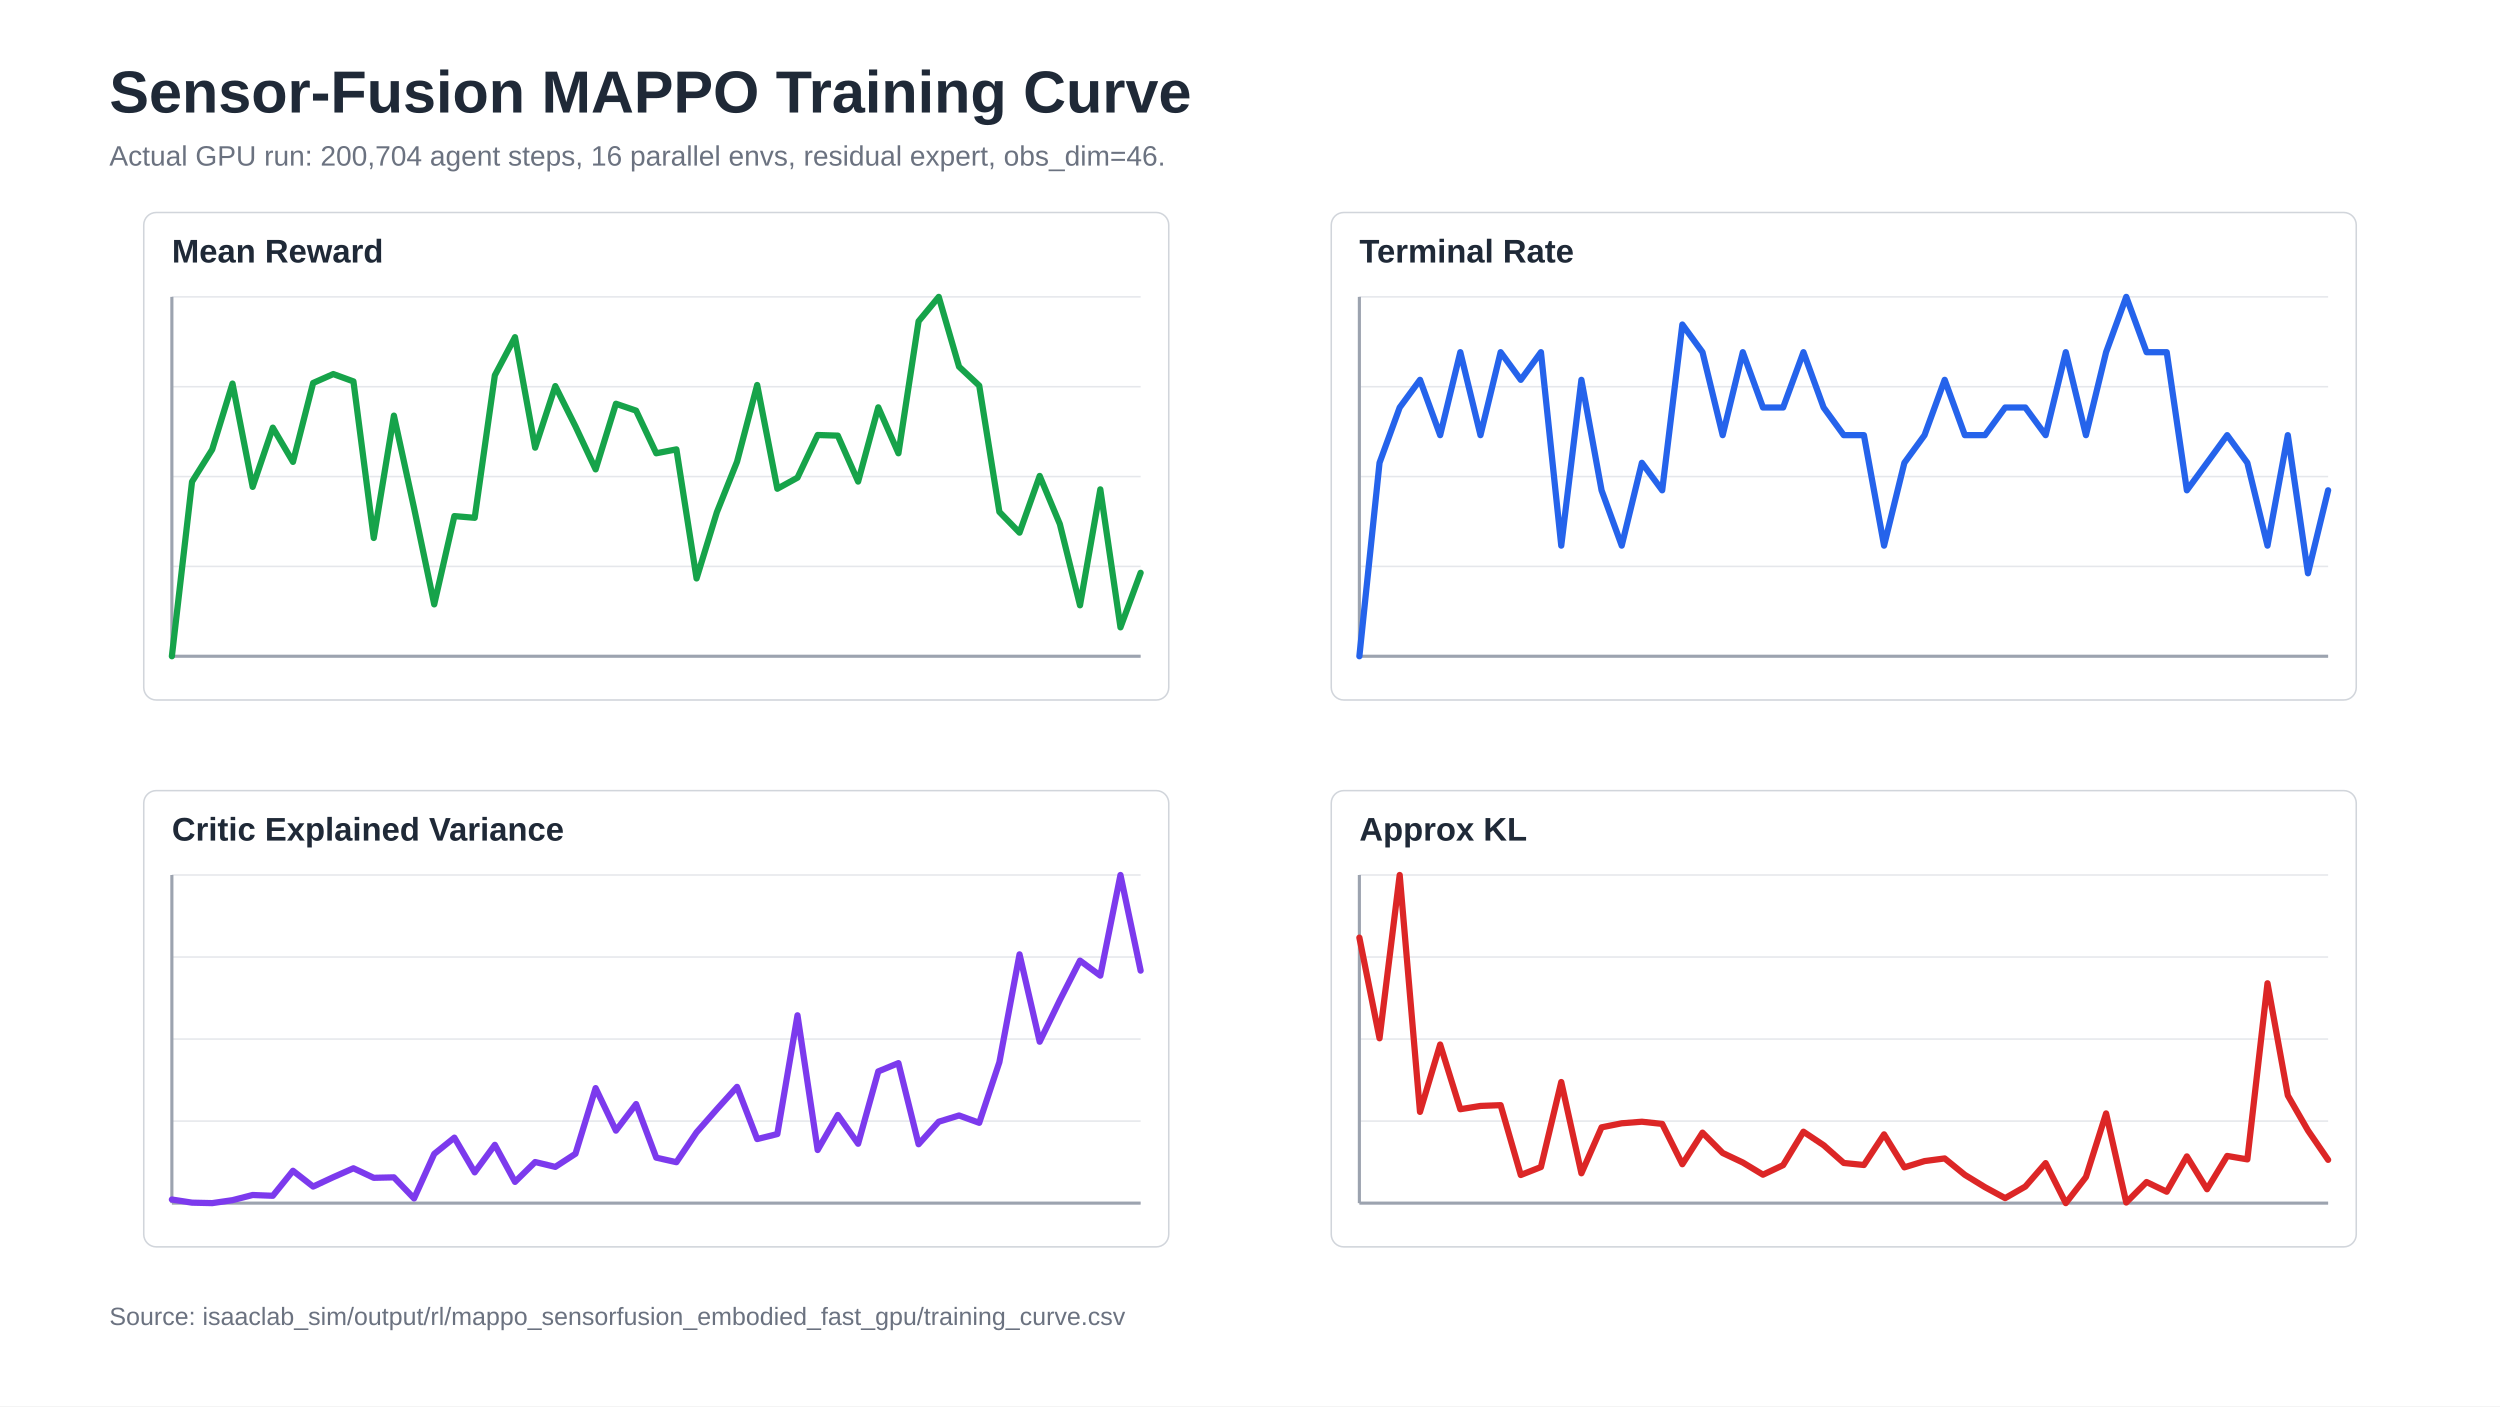
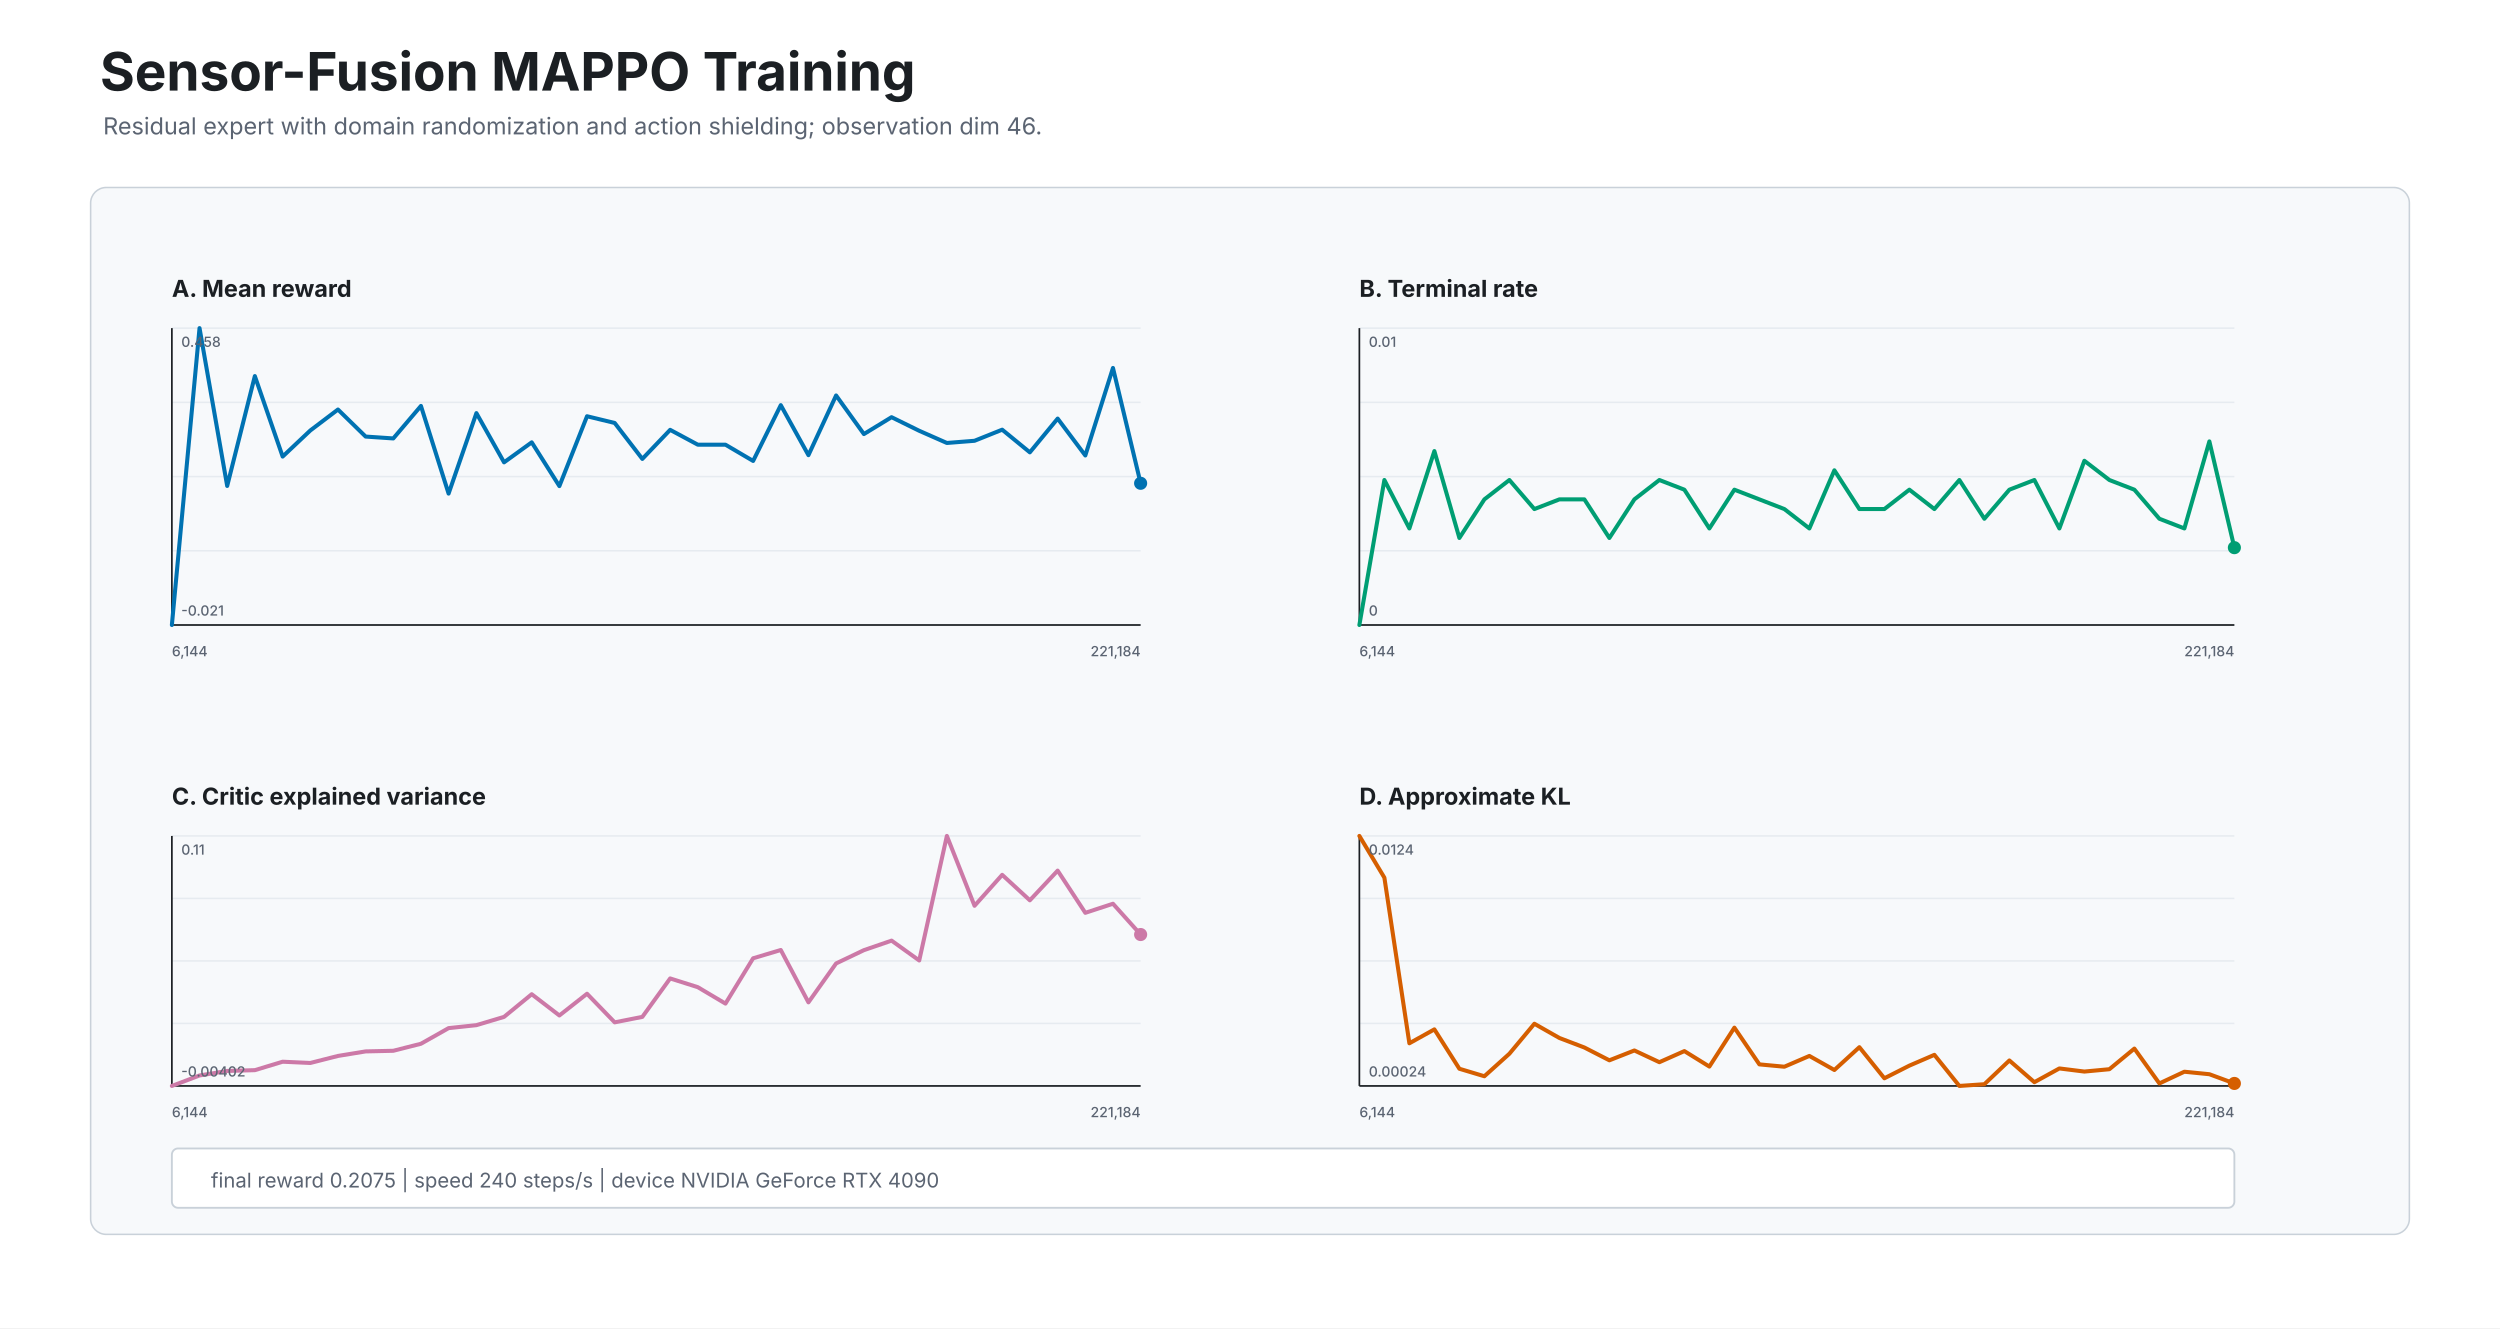
- <svg xmlns="http://www.w3.org/2000/svg" width="1600" height="900" viewBox="0 0 1600 900">
-   <style>
- .title{font:700 38px Arial;fill:#1F2937}.sub{font:18px Arial;fill:#6B7280}.h{font:700 21px Arial;fill:#1F2937}.txt{font:16px Arial;fill:#6B7280}
- </style>
-   <rect width="1600" height="900" fill="#FFFFFF" />
-   <text x="70" y="72" class="title">Sensor-Fusion MAPPO Training Curve</text>
-   <text x="70" y="106" class="sub">Actual GPU run: 200,704 agent steps, 16 parallel envs, residual expert, obs_dim=46.</text>
-   <rect x="92" y="136" width="656" height="312" rx="8" fill="#FFFFFF" stroke="#D1D5DB" />
-   <text x="110" y="168" class="h">Mean Reward</text>
-   <line x1="110" y1="190.0" x2="730" y2="190.0" stroke="#E5E7EB" stroke-width="1" />
-   <line x1="110" y1="247.5" x2="730" y2="247.5" stroke="#E5E7EB" stroke-width="1" />
-   <line x1="110" y1="305.0" x2="730" y2="305.0" stroke="#E5E7EB" stroke-width="1" />
-   <line x1="110" y1="362.5" x2="730" y2="362.5" stroke="#E5E7EB" stroke-width="1" />
-   <line x1="110" y1="420.0" x2="730" y2="420.0" stroke="#E5E7EB" stroke-width="1" />
-   <line x1="110" y1="420" x2="730" y2="420" stroke="#9CA3AF" stroke-width="2" />
-   <line x1="110" y1="190" x2="110" y2="420" stroke="#9CA3AF" stroke-width="2" />
-   <polyline points="110.0,420.0 122.9,308.3 135.8,287.7 148.8,245.5 161.7,311.6 174.6,273.7 187.5,295.6 200.4,245.1 213.3,239.4 226.2,244.1 239.2,344.3 252.1,266.0 265.0,325.2 277.9,386.8 290.8,330.3 303.8,331.4 316.7,240.2 329.6,215.8 342.5,286.5 355.4,247.1 368.3,272.9 381.2,300.4 394.2,258.4 407.1,262.8 420.0,290.1 432.9,287.6 445.8,370.2 458.8,327.8 471.7,295.5 484.6,246.4 497.5,312.8 510.4,305.7 523.3,278.4 536.2,278.8 549.2,308.2 562.1,260.7 575.0,290.1 587.9,205.6 600.8,190.0 613.8,234.7 626.7,246.8 639.6,327.6 652.5,340.9 665.4,304.6 678.3,335.4 691.2,387.4 704.2,313.2 717.1,401.5 730.0,366.6" fill="none" stroke="#16A34A" stroke-width="4" stroke-linejoin="round" stroke-linecap="round" />
-   <rect x="852" y="136" width="656" height="312" rx="8" fill="#FFFFFF" stroke="#D1D5DB" />
-   <text x="870" y="168" class="h">Terminal Rate</text>
-   <line x1="870" y1="190.0" x2="1490" y2="190.0" stroke="#E5E7EB" stroke-width="1" />
-   <line x1="870" y1="247.5" x2="1490" y2="247.5" stroke="#E5E7EB" stroke-width="1" />
-   <line x1="870" y1="305.0" x2="1490" y2="305.0" stroke="#E5E7EB" stroke-width="1" />
-   <line x1="870" y1="362.5" x2="1490" y2="362.5" stroke="#E5E7EB" stroke-width="1" />
-   <line x1="870" y1="420.0" x2="1490" y2="420.0" stroke="#E5E7EB" stroke-width="1" />
-   <line x1="870" y1="420" x2="1490" y2="420" stroke="#9CA3AF" stroke-width="2" />
-   <line x1="870" y1="190" x2="870" y2="420" stroke="#9CA3AF" stroke-width="2" />
-   <polyline points="870.0,420.0 882.9,296.2 895.8,260.8 908.8,243.1 921.7,278.5 934.6,225.4 947.5,278.5 960.4,225.4 973.3,243.1 986.2,225.4 999.2,349.2 1012.1,243.1 1025.0,313.8 1037.9,349.2 1050.8,296.2 1063.8,313.8 1076.7,207.7 1089.6,225.4 1102.5,278.5 1115.4,225.4 1128.3,260.8 1141.2,260.8 1154.2,225.4 1167.1,260.8 1180.0,278.5 1192.9,278.5 1205.8,349.2 1218.8,296.2 1231.7,278.5 1244.6,243.1 1257.5,278.5 1270.4,278.5 1283.3,260.8 1296.2,260.8 1309.2,278.5 1322.1,225.4 1335.0,278.5 1347.9,225.4 1360.8,190.0 1373.8,225.4 1386.7,225.4 1399.6,313.8 1412.5,296.2 1425.4,278.5 1438.3,296.2 1451.2,349.2 1464.2,278.5 1477.1,366.9 1490.0,313.8" fill="none" stroke="#2563EB" stroke-width="4" stroke-linejoin="round" stroke-linecap="round" />
-   <rect x="92" y="506" width="656" height="292" rx="8" fill="#FFFFFF" stroke="#D1D5DB" />
-   <text x="110" y="538" class="h">Critic Explained Variance</text>
-   <line x1="110" y1="560.0" x2="730" y2="560.0" stroke="#E5E7EB" stroke-width="1" />
-   <line x1="110" y1="612.5" x2="730" y2="612.5" stroke="#E5E7EB" stroke-width="1" />
-   <line x1="110" y1="665.0" x2="730" y2="665.0" stroke="#E5E7EB" stroke-width="1" />
-   <line x1="110" y1="717.5" x2="730" y2="717.5" stroke="#E5E7EB" stroke-width="1" />
-   <line x1="110" y1="770.0" x2="730" y2="770.0" stroke="#E5E7EB" stroke-width="1" />
-   <line x1="110" y1="770" x2="730" y2="770" stroke="#9CA3AF" stroke-width="2" />
-   <line x1="110" y1="560" x2="110" y2="770" stroke="#9CA3AF" stroke-width="2" />
-   <polyline points="110.0,767.7 122.9,769.7 135.8,770.0 148.8,768.1 161.7,764.8 174.6,765.3 187.5,749.3 200.4,759.4 213.3,753.4 226.2,747.7 239.2,753.8 252.1,753.5 265.0,767.0 277.9,738.5 290.8,728.1 303.8,750.3 316.7,732.7 329.6,756.4 342.5,743.7 355.4,746.8 368.3,738.4 381.2,696.4 394.2,723.6 407.1,706.6 420.0,740.9 432.9,743.8 445.8,724.7 458.8,709.9 471.7,695.6 484.6,729.0 497.5,725.8 510.4,649.8 523.3,736.0 536.2,713.6 549.2,732.0 562.1,685.7 575.0,680.4 587.9,732.3 600.8,717.9 613.8,713.9 626.7,718.6 639.6,679.8 652.5,610.8 665.4,666.7 678.3,640.1 691.2,614.8 704.2,624.4 717.1,560.0 730.0,621.2" fill="none" stroke="#7C3AED" stroke-width="4" stroke-linejoin="round" stroke-linecap="round" />
-   <rect x="852" y="506" width="656" height="292" rx="8" fill="#FFFFFF" stroke="#D1D5DB" />
-   <text x="870" y="538" class="h">Approx KL</text>
-   <line x1="870" y1="560.0" x2="1490" y2="560.0" stroke="#E5E7EB" stroke-width="1" />
-   <line x1="870" y1="612.5" x2="1490" y2="612.5" stroke="#E5E7EB" stroke-width="1" />
-   <line x1="870" y1="665.0" x2="1490" y2="665.0" stroke="#E5E7EB" stroke-width="1" />
-   <line x1="870" y1="717.5" x2="1490" y2="717.5" stroke="#E5E7EB" stroke-width="1" />
-   <line x1="870" y1="770.0" x2="1490" y2="770.0" stroke="#E5E7EB" stroke-width="1" />
-   <line x1="870" y1="770" x2="1490" y2="770" stroke="#9CA3AF" stroke-width="2" />
-   <line x1="870" y1="560" x2="870" y2="770" stroke="#9CA3AF" stroke-width="2" />
-   <polyline points="870.0,600.1 882.9,664.5 895.8,560.0 908.8,711.6 921.7,668.5 934.6,709.9 947.5,707.8 960.4,707.3 973.3,752.0 986.2,746.9 999.2,692.5 1012.1,750.9 1025.0,721.5 1037.9,718.9 1050.8,717.9 1063.8,719.3 1076.7,745.1 1089.6,724.9 1102.5,737.9 1115.4,744.0 1128.3,751.8 1141.2,745.7 1154.2,724.3 1167.1,732.9 1180.0,744.3 1192.9,745.6 1205.8,726.0 1218.8,747.1 1231.7,743.1 1244.6,741.4 1257.5,751.9 1270.4,759.8 1283.3,766.8 1296.2,759.4 1309.2,744.4 1322.1,770.0 1335.0,753.3 1347.9,712.6 1360.8,769.6 1373.8,756.5 1386.7,762.7 1399.6,740.1 1412.5,761.1 1425.4,739.8 1438.3,742.0 1451.2,629.3 1464.2,701.1 1477.1,723.5 1490.0,742.3" fill="none" stroke="#DC2626" stroke-width="4" stroke-linejoin="round" stroke-linecap="round" />
-   <text x="70" y="848" class="txt">Source: isaaclab_sim/output/rl/mappo_sensorfusion_embodied_fast_gpu/training_curve.csv</text>
+ <svg xmlns="http://www.w3.org/2000/svg" width="1600" height="850" viewBox="0 0 1600 850">
+   <defs>
+     <marker id="arrowGray" markerWidth="9" markerHeight="9" refX="8" refY="4.5" orient="auto">
+       <path d="M0 0 L9 4.5 L0 9 Z" fill="#7A869A" />
+     </marker>
+     <marker id="arrowBlue" markerWidth="9" markerHeight="9" refX="8" refY="4.5" orient="auto">
+       <path d="M0 0 L9 4.5 L0 9 Z" fill="#0072B2" />
+     </marker>
+     <marker id="arrowGreen" markerWidth="9" markerHeight="9" refX="8" refY="4.5" orient="auto">
+       <path d="M0 0 L9 4.5 L0 9 Z" fill="#009E73" />
+     </marker>
+     <style>
+       text{font-family:Inter,Arial,Helvetica,sans-serif}
+       .title{font-size:34px;font-weight:700;fill:#1B1F23}
+       .subtitle{font-size:15px;font-weight:400;fill:#5B6472}
+       .label{font-size:15px;font-weight:650;fill:#1B1F23}
+       .body{font-size:13px;font-weight:400;fill:#5B6472}
+       .small{font-size:11px;font-weight:400;fill:#5B6472}
+       .tiny{font-size:9px;font-weight:500;fill:#5B6472}
+       .panel{fill:#fff;stroke:#C9D1D9;stroke-width:1.2}
+       .soft{fill:#F7F9FB;stroke:#C9D1D9;stroke-width:1}
+       .grid{stroke:#E6EBF0;stroke-width:1}
+       .axis{stroke:#1B1F23;stroke-width:1.1}
+       .wire{fill:none;stroke:#7A869A;stroke-width:1.8;marker-end:url(#arrowGray)}
+       .wireBlue{fill:none;stroke:#0072B2;stroke-width:2;marker-end:url(#arrowBlue)}
+       .wireGreen{fill:none;stroke:#009E73;stroke-width:2;marker-end:url(#arrowGreen)}
+       .dash{stroke-dasharray:6 6}
+     </style>
+   </defs>
+   <rect width="1600" height="850" fill="#FFFFFF" />
+   <text class="title" x="64" y="58">Sensor-Fusion MAPPO Training</text>
+   <text class="subtitle" x="66" y="86">Residual expert with domain randomization and action shielding; observation dim 46.</text>
+   <rect class="soft" x="58.0" y="120.0" width="1484.0" height="670.0" rx="10.0" />
+   <text class="label" x="110.0" y="190.0" text-anchor="start">A. Mean reward</text>
+   <line class="grid" x1="110.0" y1="210.0" x2="730.0" y2="210.0" />
+   <line class="grid" x1="110.0" y1="257.5" x2="730.0" y2="257.5" />
+   <line class="grid" x1="110.0" y1="305.0" x2="730.0" y2="305.0" />
+   <line class="grid" x1="110.0" y1="352.5" x2="730.0" y2="352.5" />
+   <line class="grid" x1="110.0" y1="400.0" x2="730.0" y2="400.0" />
+   <line class="axis" x1="110.0" y1="400.0" x2="730.0" y2="400.0" />
+   <line class="axis" x1="110.0" y1="210.0" x2="110.0" y2="400.0" />
+   <polyline fill="none" stroke="#0072B2" stroke-width="2.6" stroke-linecap="round" stroke-linejoin="round" points="110.0,400.0 127.7,210.0 145.4,311.0 163.1,240.7 180.9,292.2 198.6,275.5 216.3,262.1 234.0,279.4 251.7,280.6 269.4,259.8 287.1,315.9 304.9,264.4 322.6,295.9 340.3,283.1 358.0,311.1 375.7,266.4 393.4,270.7 411.1,293.7 428.9,275.1 446.6,284.6 464.3,284.6 482.0,295.0 499.7,259.3 517.4,291.3 535.1,253.1 552.9,277.8 570.6,267.0 588.3,275.7 606.0,283.5 623.7,282.1 641.4,275.0 659.1,289.5 676.9,267.9 694.6,291.5 712.3,235.5 730.0,309.3" />
+   <circle cx="730.0" cy="309.3" r="4.2" fill="#0072B2" />
+   <text class="tiny" x="110.0" y="420.0" text-anchor="start">6,144</text>
+   <text class="tiny" x="730.0" y="420.0" text-anchor="end">221,184</text>
+   <text class="tiny" x="116.0" y="222.0" text-anchor="start">0.458</text>
+   <text class="tiny" x="116.0" y="394.0" text-anchor="start">-0.021</text>
+   <text class="label" x="870.0" y="190.0" text-anchor="start">B. Terminal rate</text>
+   <line class="grid" x1="870.0" y1="210.0" x2="1430.0" y2="210.0" />
+   <line class="grid" x1="870.0" y1="257.5" x2="1430.0" y2="257.5" />
+   <line class="grid" x1="870.0" y1="305.0" x2="1430.0" y2="305.0" />
+   <line class="grid" x1="870.0" y1="352.5" x2="1430.0" y2="352.5" />
+   <line class="grid" x1="870.0" y1="400.0" x2="1430.0" y2="400.0" />
+   <line class="axis" x1="870.0" y1="400.0" x2="1430.0" y2="400.0" />
+   <line class="axis" x1="870.0" y1="210.0" x2="870.0" y2="400.0" />
+   <polyline fill="none" stroke="#009E73" stroke-width="2.6" stroke-linecap="round" stroke-linejoin="round" points="870.0,400.0 886.0,307.2 902.0,338.2 918.0,288.7 934.0,344.3 950.0,319.6 966.0,307.2 982.0,325.8 998.0,319.6 1014.0,319.6 1030.0,344.3 1046.0,319.6 1062.0,307.2 1078.0,313.4 1094.0,338.2 1110.0,313.4 1126.0,319.6 1142.0,325.8 1158.0,338.2 1174.0,301.0 1190.0,325.8 1206.0,325.8 1222.0,313.4 1238.0,325.8 1254.0,307.2 1270.0,332.0 1286.0,313.4 1302.0,307.2 1318.0,338.2 1334.0,294.9 1350.0,307.2 1366.0,313.4 1382.0,332.0 1398.0,338.2 1414.0,282.5 1430.0,350.5" />
+   <circle cx="1430.0" cy="350.5" r="4.2" fill="#009E73" />
+   <text class="tiny" x="870.0" y="420.0" text-anchor="start">6,144</text>
+   <text class="tiny" x="1430.0" y="420.0" text-anchor="end">221,184</text>
+   <text class="tiny" x="876.0" y="222.0" text-anchor="start">0.01</text>
+   <text class="tiny" x="876.0" y="394.0" text-anchor="start">0</text>
+   <text class="label" x="110.0" y="515.0" text-anchor="start">C. Critic explained variance</text>
+   <line class="grid" x1="110.0" y1="535.0" x2="730.0" y2="535.0" />
+   <line class="grid" x1="110.0" y1="575.0" x2="730.0" y2="575.0" />
+   <line class="grid" x1="110.0" y1="615.0" x2="730.0" y2="615.0" />
+   <line class="grid" x1="110.0" y1="655.0" x2="730.0" y2="655.0" />
+   <line class="grid" x1="110.0" y1="695.0" x2="730.0" y2="695.0" />
+   <line class="axis" x1="110.0" y1="695.0" x2="730.0" y2="695.0" />
+   <line class="axis" x1="110.0" y1="535.0" x2="110.0" y2="695.0" />
+   <polyline fill="none" stroke="#CC79A7" stroke-width="2.6" stroke-linecap="round" stroke-linejoin="round" points="110.0,695.0 127.7,688.3 145.4,685.4 163.1,684.9 180.9,679.5 198.6,680.3 216.3,675.8 234.0,672.9 251.7,672.5 269.4,668.0 287.1,658.0 304.9,656.1 322.6,650.8 340.3,636.3 358.0,649.9 375.7,636.0 393.4,654.3 411.1,650.8 428.9,626.2 446.6,631.8 464.3,642.3 482.0,613.3 499.7,608.0 517.4,641.5 535.1,616.6 552.9,608.1 570.6,602.0 588.3,614.7 606.0,535.0 623.7,579.7 641.4,559.9 659.1,576.2 676.9,557.2 694.6,584.2 712.3,578.4 730.0,598.1" />
+   <circle cx="730.0" cy="598.1" r="4.2" fill="#CC79A7" />
+   <text class="tiny" x="110.0" y="715.0" text-anchor="start">6,144</text>
+   <text class="tiny" x="730.0" y="715.0" text-anchor="end">221,184</text>
+   <text class="tiny" x="116.0" y="547.0" text-anchor="start">0.11</text>
+   <text class="tiny" x="116.0" y="689.0" text-anchor="start">-0.00402</text>
+   <text class="label" x="870.0" y="515.0" text-anchor="start">D. Approximate KL</text>
+   <line class="grid" x1="870.0" y1="535.0" x2="1430.0" y2="535.0" />
+   <line class="grid" x1="870.0" y1="575.0" x2="1430.0" y2="575.0" />
+   <line class="grid" x1="870.0" y1="615.0" x2="1430.0" y2="615.0" />
+   <line class="grid" x1="870.0" y1="655.0" x2="1430.0" y2="655.0" />
+   <line class="grid" x1="870.0" y1="695.0" x2="1430.0" y2="695.0" />
+   <line class="axis" x1="870.0" y1="695.0" x2="1430.0" y2="695.0" />
+   <line class="axis" x1="870.0" y1="535.0" x2="870.0" y2="695.0" />
+   <polyline fill="none" stroke="#D55E00" stroke-width="2.6" stroke-linecap="round" stroke-linejoin="round" points="870.0,535.0 886.0,561.7 902.0,667.7 918.0,658.8 934.0,684.0 950.0,688.8 966.0,674.4 982.0,655.2 998.0,664.3 1014.0,670.4 1030.0,678.6 1046.0,672.3 1062.0,679.8 1078.0,672.7 1094.0,682.6 1110.0,657.7 1126.0,681.2 1142.0,682.7 1158.0,675.8 1174.0,684.8 1190.0,670.2 1206.0,690.1 1222.0,682.0 1238.0,675.1 1254.0,695.0 1270.0,693.9 1286.0,678.7 1302.0,692.6 1318.0,683.8 1334.0,685.8 1350.0,684.3 1366.0,671.1 1382.0,693.4 1398.0,685.9 1414.0,687.5 1430.0,693.4" />
+   <circle cx="1430.0" cy="693.4" r="4.2" fill="#D55E00" />
+   <text class="tiny" x="870.0" y="715.0" text-anchor="start">6,144</text>
+   <text class="tiny" x="1430.0" y="715.0" text-anchor="end">221,184</text>
+   <text class="tiny" x="876.0" y="547.0" text-anchor="start">0.0124</text>
+   <text class="tiny" x="876.0" y="689.0" text-anchor="start">0.00024</text>
+   <rect class="panel" x="110.0" y="735.0" width="1320.0" height="38.0" rx="4.0" />
+   <text class="body" x="135.0" y="760.0" text-anchor="start">final reward 0.2075 | speed 240 steps/s | device NVIDIA GeForce RTX 4090</text>
</svg>
